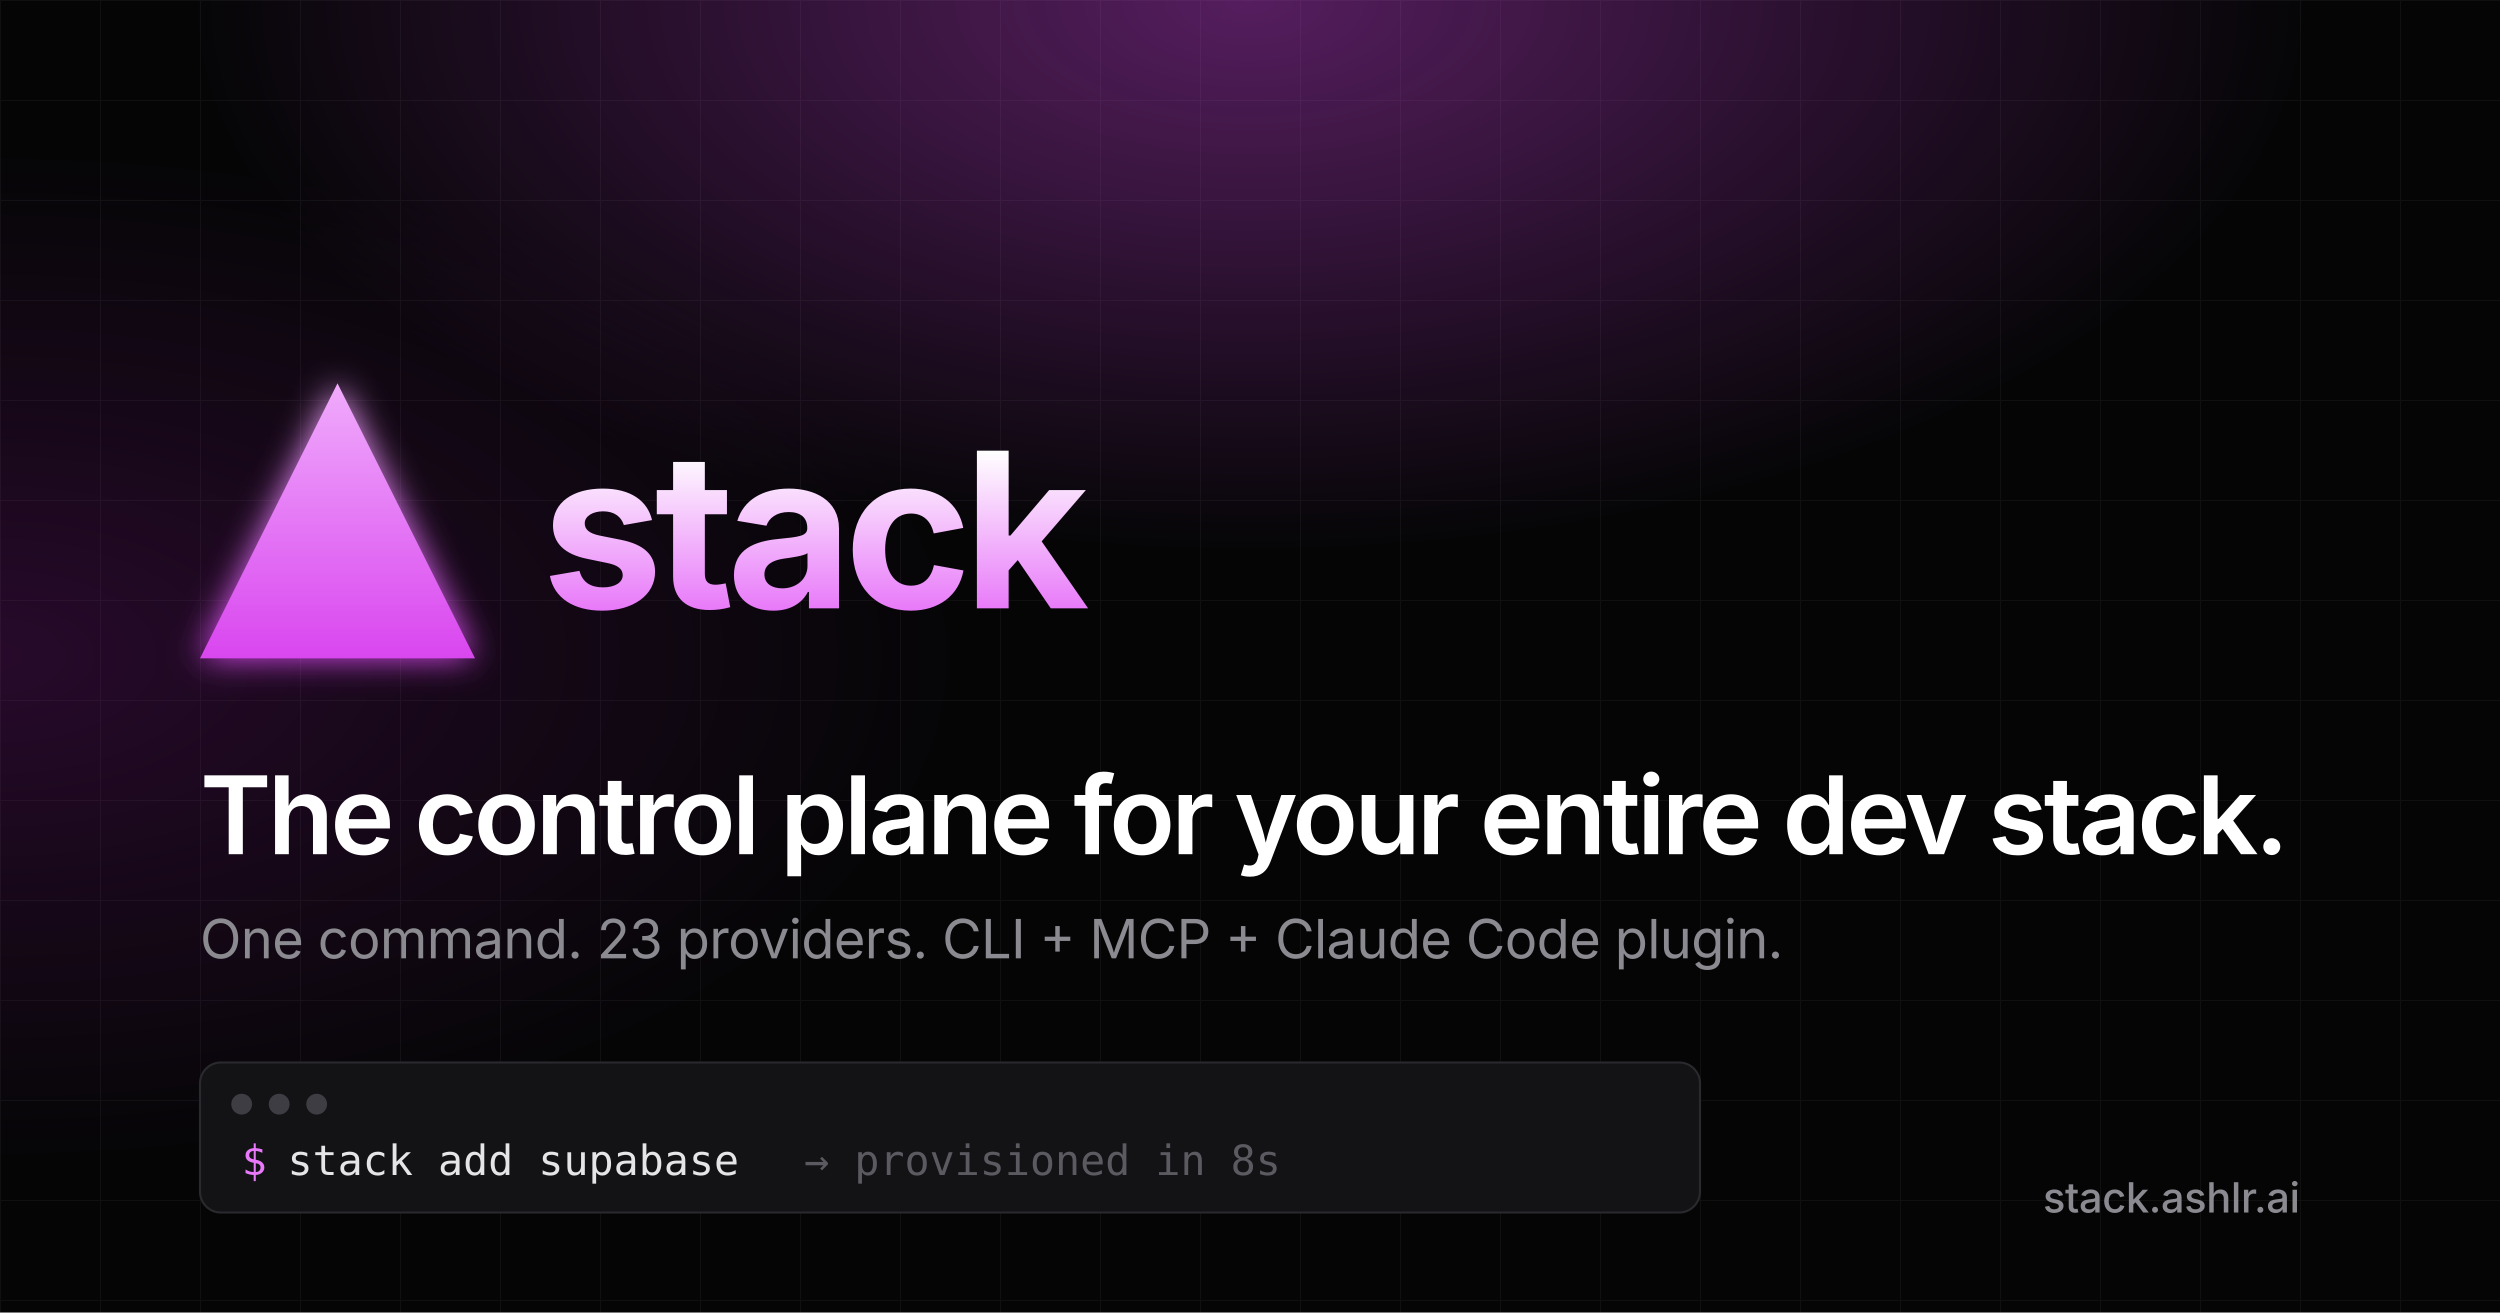
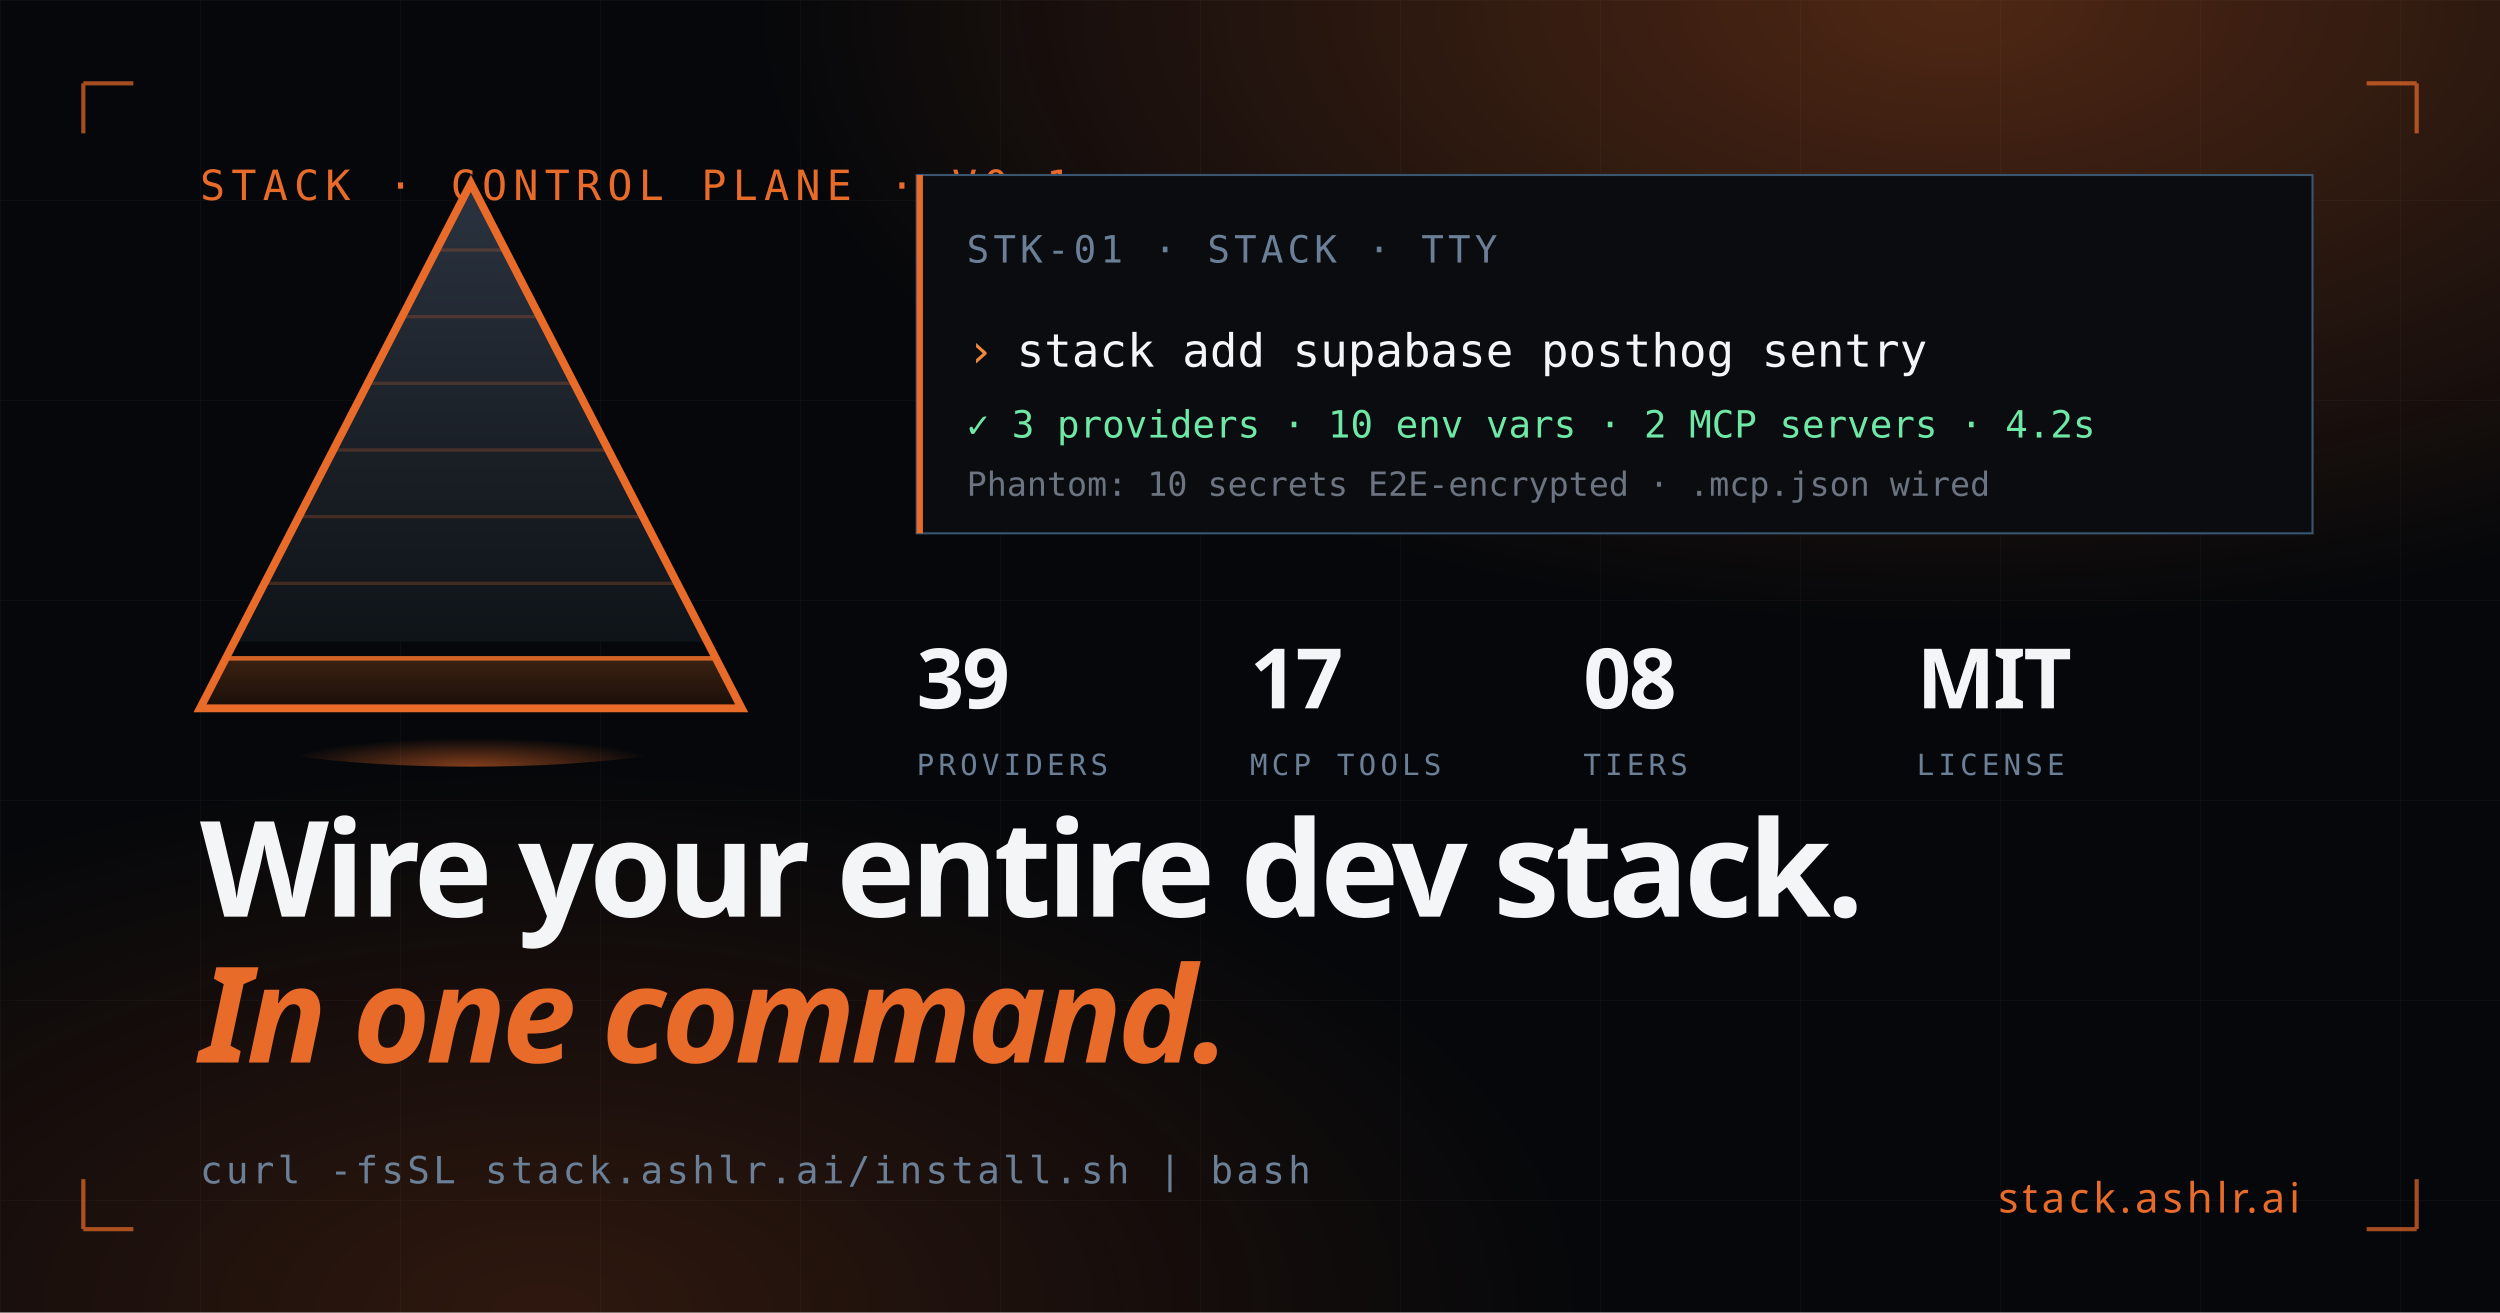
- <svg xmlns="http://www.w3.org/2000/svg" width="1200" height="630" viewBox="0 0 1200 630" shape-rendering="geometricPrecision">
+ <svg xmlns="http://www.w3.org/2000/svg" width="1200" height="630" viewBox="0 0 1200 630" role="img" aria-label="Ashlr Stack — the control plane for your entire dev stack.">
  <defs>
-     <radialGradient id="glowTop" cx="50%" cy="0%" r="70%">
-       <stop offset="0%" stop-color="#d946ef" stop-opacity="0.38" />
-       <stop offset="60%" stop-color="#d946ef" stop-opacity="0" />
+     <radialGradient id="glowTop" cx="78%" cy="0%" r="80%">
+       <stop offset="0%" stop-color="#e96b2a" stop-opacity="0.32" />
+       <stop offset="60%" stop-color="#e96b2a" stop-opacity="0" />
    </radialGradient>
-     <radialGradient id="glowLeft" cx="0%" cy="50%" r="55%">
-       <stop offset="0%" stop-color="#a21caf" stop-opacity="0.22" />
-       <stop offset="70%" stop-color="#a21caf" stop-opacity="0" />
+     <radialGradient id="glowBottom" cx="22%" cy="100%" r="60%">
+       <stop offset="0%" stop-color="#c2521c" stop-opacity="0.22" />
+       <stop offset="70%" stop-color="#c2521c" stop-opacity="0" />
    </radialGradient>
-     <linearGradient id="wordmark" x1="0%" y1="0%" x2="0%" y2="100%">
-       <stop offset="0%" stop-color="#ffffff" />
-       <stop offset="100%" stop-color="#e879f9" />
+     <linearGradient id="steel" x1="0" x2="0" y1="0" y2="1">
+       <stop offset="0%" stop-color="#2a3340" />
+       <stop offset="60%" stop-color="#1a1f26" />
+       <stop offset="100%" stop-color="#0f1419" />
    </linearGradient>
-     <linearGradient id="tri" x1="0%" y1="0%" x2="0%" y2="100%">
-       <stop offset="0%" stop-color="#f0abfc" />
-       <stop offset="100%" stop-color="#d946ef" />
+     <linearGradient id="phantom" x1="0" x2="0" y1="0" y2="1">
+       <stop offset="0%" stop-color="#3a2212" />
+       <stop offset="100%" stop-color="#1a0e08" />
    </linearGradient>
-     <pattern id="grid" width="48" height="48" patternUnits="userSpaceOnUse">
-       <path d="M48 0H0V48" fill="none" stroke="#ffffff" stroke-opacity="0.045" stroke-width="1" />
+     <radialGradient id="triGlow" cx="50%" cy="100%" r="55%">
+       <stop offset="0%" stop-color="#e96b2a" stop-opacity="0.55" />
+       <stop offset="70%" stop-color="#e96b2a" stop-opacity="0" />
+     </radialGradient>
+     <pattern id="grid" width="96" height="96" patternUnits="userSpaceOnUse">
+       <path d="M96 0H0V96" fill="none" stroke="#ffffff" stroke-opacity="0.03" stroke-width="1" />
    </pattern>
-     <filter id="triGlow" x="-50%" y="-50%" width="200%" height="200%">
-       <feGaussianBlur stdDeviation="8" result="b" />
-       <feMerge>
-         <feMergeNode in="b" />
-         <feMergeNode in="SourceGraphic" />
-       </feMerge>
-     </filter>
+     <clipPath id="tri">
+       <path d="M96 340 L226 88 L356 340 Z" />
+     </clipPath>
  </defs>
-   <rect width="1200" height="630" fill="#050506" />
+   <rect width="1200" height="630" fill="#05070a" />
  <rect width="1200" height="630" fill="url(#grid)" />
  <rect width="1200" height="630" fill="url(#glowTop)" />
-   <rect width="1200" height="630" fill="url(#glowLeft)" />
-   <g transform="translate(96, 184)">
-     <path d="M0 132 L66 0 L132 132 Z" fill="url(#tri)" filter="url(#triGlow)" />
-     <text x="164" y="108" font-family="Inter, system-ui, sans-serif" font-size="104" font-weight="700" fill="url(#wordmark)" letter-spacing="-4">stack</text>
+   <rect width="1200" height="630" fill="url(#glowBottom)" />
+   <text x="96" y="96" font-family="ui-monospace, 'SF Mono', Menlo, monospace" font-size="20" fill="#e96b2a" letter-spacing="3">STACK · CONTROL PLANE · V0.1</text>
+   <ellipse cx="226" cy="350" rx="120" ry="18" fill="url(#triGlow)" />
+   <g clip-path="url(#tri)">
+     <rect x="0" y="88" width="1200" height="220" fill="url(#steel)" />
+     <rect x="0" y="316" width="1200" height="24" fill="url(#phantom)" />
+     <line x1="96" x2="356" y1="120" y2="120" stroke="#e96b2a" stroke-width="1.6" stroke-opacity="0.22" />
+     <line x1="96" x2="356" y1="152" y2="152" stroke="#e96b2a" stroke-width="1.6" stroke-opacity="0.22" />
+     <line x1="96" x2="356" y1="184" y2="184" stroke="#e96b2a" stroke-width="1.6" stroke-opacity="0.22" />
+     <line x1="96" x2="356" y1="216" y2="216" stroke="#e96b2a" stroke-width="1.6" stroke-opacity="0.22" />
+     <line x1="96" x2="356" y1="248" y2="248" stroke="#e96b2a" stroke-width="1.6" stroke-opacity="0.22" />
+     <line x1="96" x2="356" y1="280" y2="280" stroke="#e96b2a" stroke-width="1.6" stroke-opacity="0.22" />
+     <line x1="96" x2="356" y1="316" y2="316" stroke="#e96b2a" stroke-width="2.2" stroke-opacity="0.9" />
  </g>
-   <text x="96" y="410" font-family="Inter, system-ui, sans-serif" font-size="52" font-weight="600" fill="#ffffff" letter-spacing="-1.8">
-     The control plane for your entire dev stack.
+   <path d="M96 340 L226 88 L356 340 Z" fill="none" stroke="#e96b2a" stroke-width="3.8" stroke-linejoin="miter" />
+   <text x="96" y="440" font-family="'PP Monument Grotesk', ui-sans-serif, system-ui, sans-serif" font-size="64" font-weight="600" fill="#f4f5f7" letter-spacing="-2.2">
+     Wire your entire dev stack.
  </text>
-   <text x="96" y="460" font-family="Inter, system-ui, sans-serif" font-size="26" font-weight="400" fill="#8a8a90" letter-spacing="-0.3">
-     One command. 23 providers. CLI + MCP + Claude Code plugin.
+   <text x="96" y="510" font-family="'PP Monument Grotesk', ui-sans-serif, system-ui, sans-serif" font-style="italic" font-size="64" font-weight="600" fill="#e96b2a" letter-spacing="-2.2">
+     In one command.
  </text>
-   <g transform="translate(96, 510)">
-     <rect x="0" y="0" width="720" height="72" rx="10" fill="#131316" stroke="#2a2a2e" />
-     <circle cx="20" cy="20" r="5" fill="#3d3d43" />
-     <circle cx="38" cy="20" r="5" fill="#3d3d43" />
-     <circle cx="56" cy="20" r="5" fill="#3d3d43" />
-     <text x="20" y="54" font-family="JetBrains Mono, monospace" font-size="20" fill="#e879f9">$</text>
-     <text x="42" y="54" font-family="JetBrains Mono, monospace" font-size="20" fill="#e5e5e7">stack add supabase</text>
-     <text x="290" y="54" font-family="JetBrains Mono, monospace" font-size="20" fill="#5a5a60">→ provisioned in 8s</text>
+   <g transform="translate(440, 84)">
+     <rect x="0" y="0" width="670" height="172" fill="#0a0c10" stroke="#39556f" stroke-width="1" />
+     <rect x="0" y="0" width="3" height="172" fill="#e96b2a" />
+     <text x="24" y="42" font-family="ui-monospace, 'SF Mono', Menlo, monospace" font-size="18" fill="#6b8097" letter-spacing="2">STK-01 · STACK · TTY</text>
+     <text x="24" y="92" font-family="ui-monospace, 'SF Mono', Menlo, monospace" font-size="22" fill="#f5883e">›</text>
+     <text x="48" y="92" font-family="ui-monospace, 'SF Mono', Menlo, monospace" font-size="22" fill="#f4f5f7">stack add supabase posthog sentry</text>
+     <text x="24" y="126" font-family="ui-monospace, 'SF Mono', Menlo, monospace" font-size="18" fill="#6fe8a7">✓ 3 providers · 10 env vars · 2 MCP servers · 4.2s</text>
+     <text x="24" y="154" font-family="ui-monospace, 'SF Mono', Menlo, monospace" font-size="16" fill="#6b7480">Phantom: 10 secrets E2E-encrypted · .mcp.json wired</text>
  </g>
-   <text x="1104" y="582" font-family="Inter, system-ui, sans-serif" font-size="20" font-weight="500" fill="#8a8a90" text-anchor="end" letter-spacing="-0.2">
-     stack.ashlr.ai
-   </text>
+   <g transform="translate(440, 300)">
+     <g font-family="'PP Monument Grotesk', ui-sans-serif, system-ui, sans-serif" font-size="40" font-weight="600" fill="#f4f5f7" letter-spacing="-1">
+       <text x="0" y="40">39</text>
+       <text x="160" y="40">17</text>
+       <text x="320" y="40">08</text>
+       <text x="480" y="40">MIT</text>
+     </g>
+     <g font-family="ui-monospace, 'SF Mono', Menlo, monospace" font-size="14" fill="#6b8097" letter-spacing="2">
+       <text x="0" y="72">PROVIDERS</text>
+       <text x="160" y="72">MCP TOOLS</text>
+       <text x="320" y="72">TIERS</text>
+       <text x="480" y="72">LICENSE</text>
+     </g>
+   </g>
+   <g transform="translate(96, 568)">
+     <text x="0" y="0" font-family="ui-monospace, 'SF Mono', Menlo, monospace" font-size="18" fill="#6b8097" letter-spacing="1.6">curl -fsSL stack.ashlr.ai/install.sh | bash</text>
+   </g>
+   <text x="1104" y="582" font-family="'PP Monument Grotesk', ui-sans-serif, system-ui, sans-serif" font-size="20" font-weight="500" fill="#e96b2a" text-anchor="end" letter-spacing="2">stack.ashlr.ai</text>
+   <g stroke="#e96b2a" stroke-width="2" fill="none" opacity="0.7">
+     <path d="M40 40 L64 40 M40 40 L40 64" />
+     <path d="M1160 40 L1136 40 M1160 40 L1160 64" />
+     <path d="M40 590 L64 590 M40 590 L40 566" />
+     <path d="M1160 590 L1136 590 M1160 590 L1160 566" />
+   </g>
</svg>
